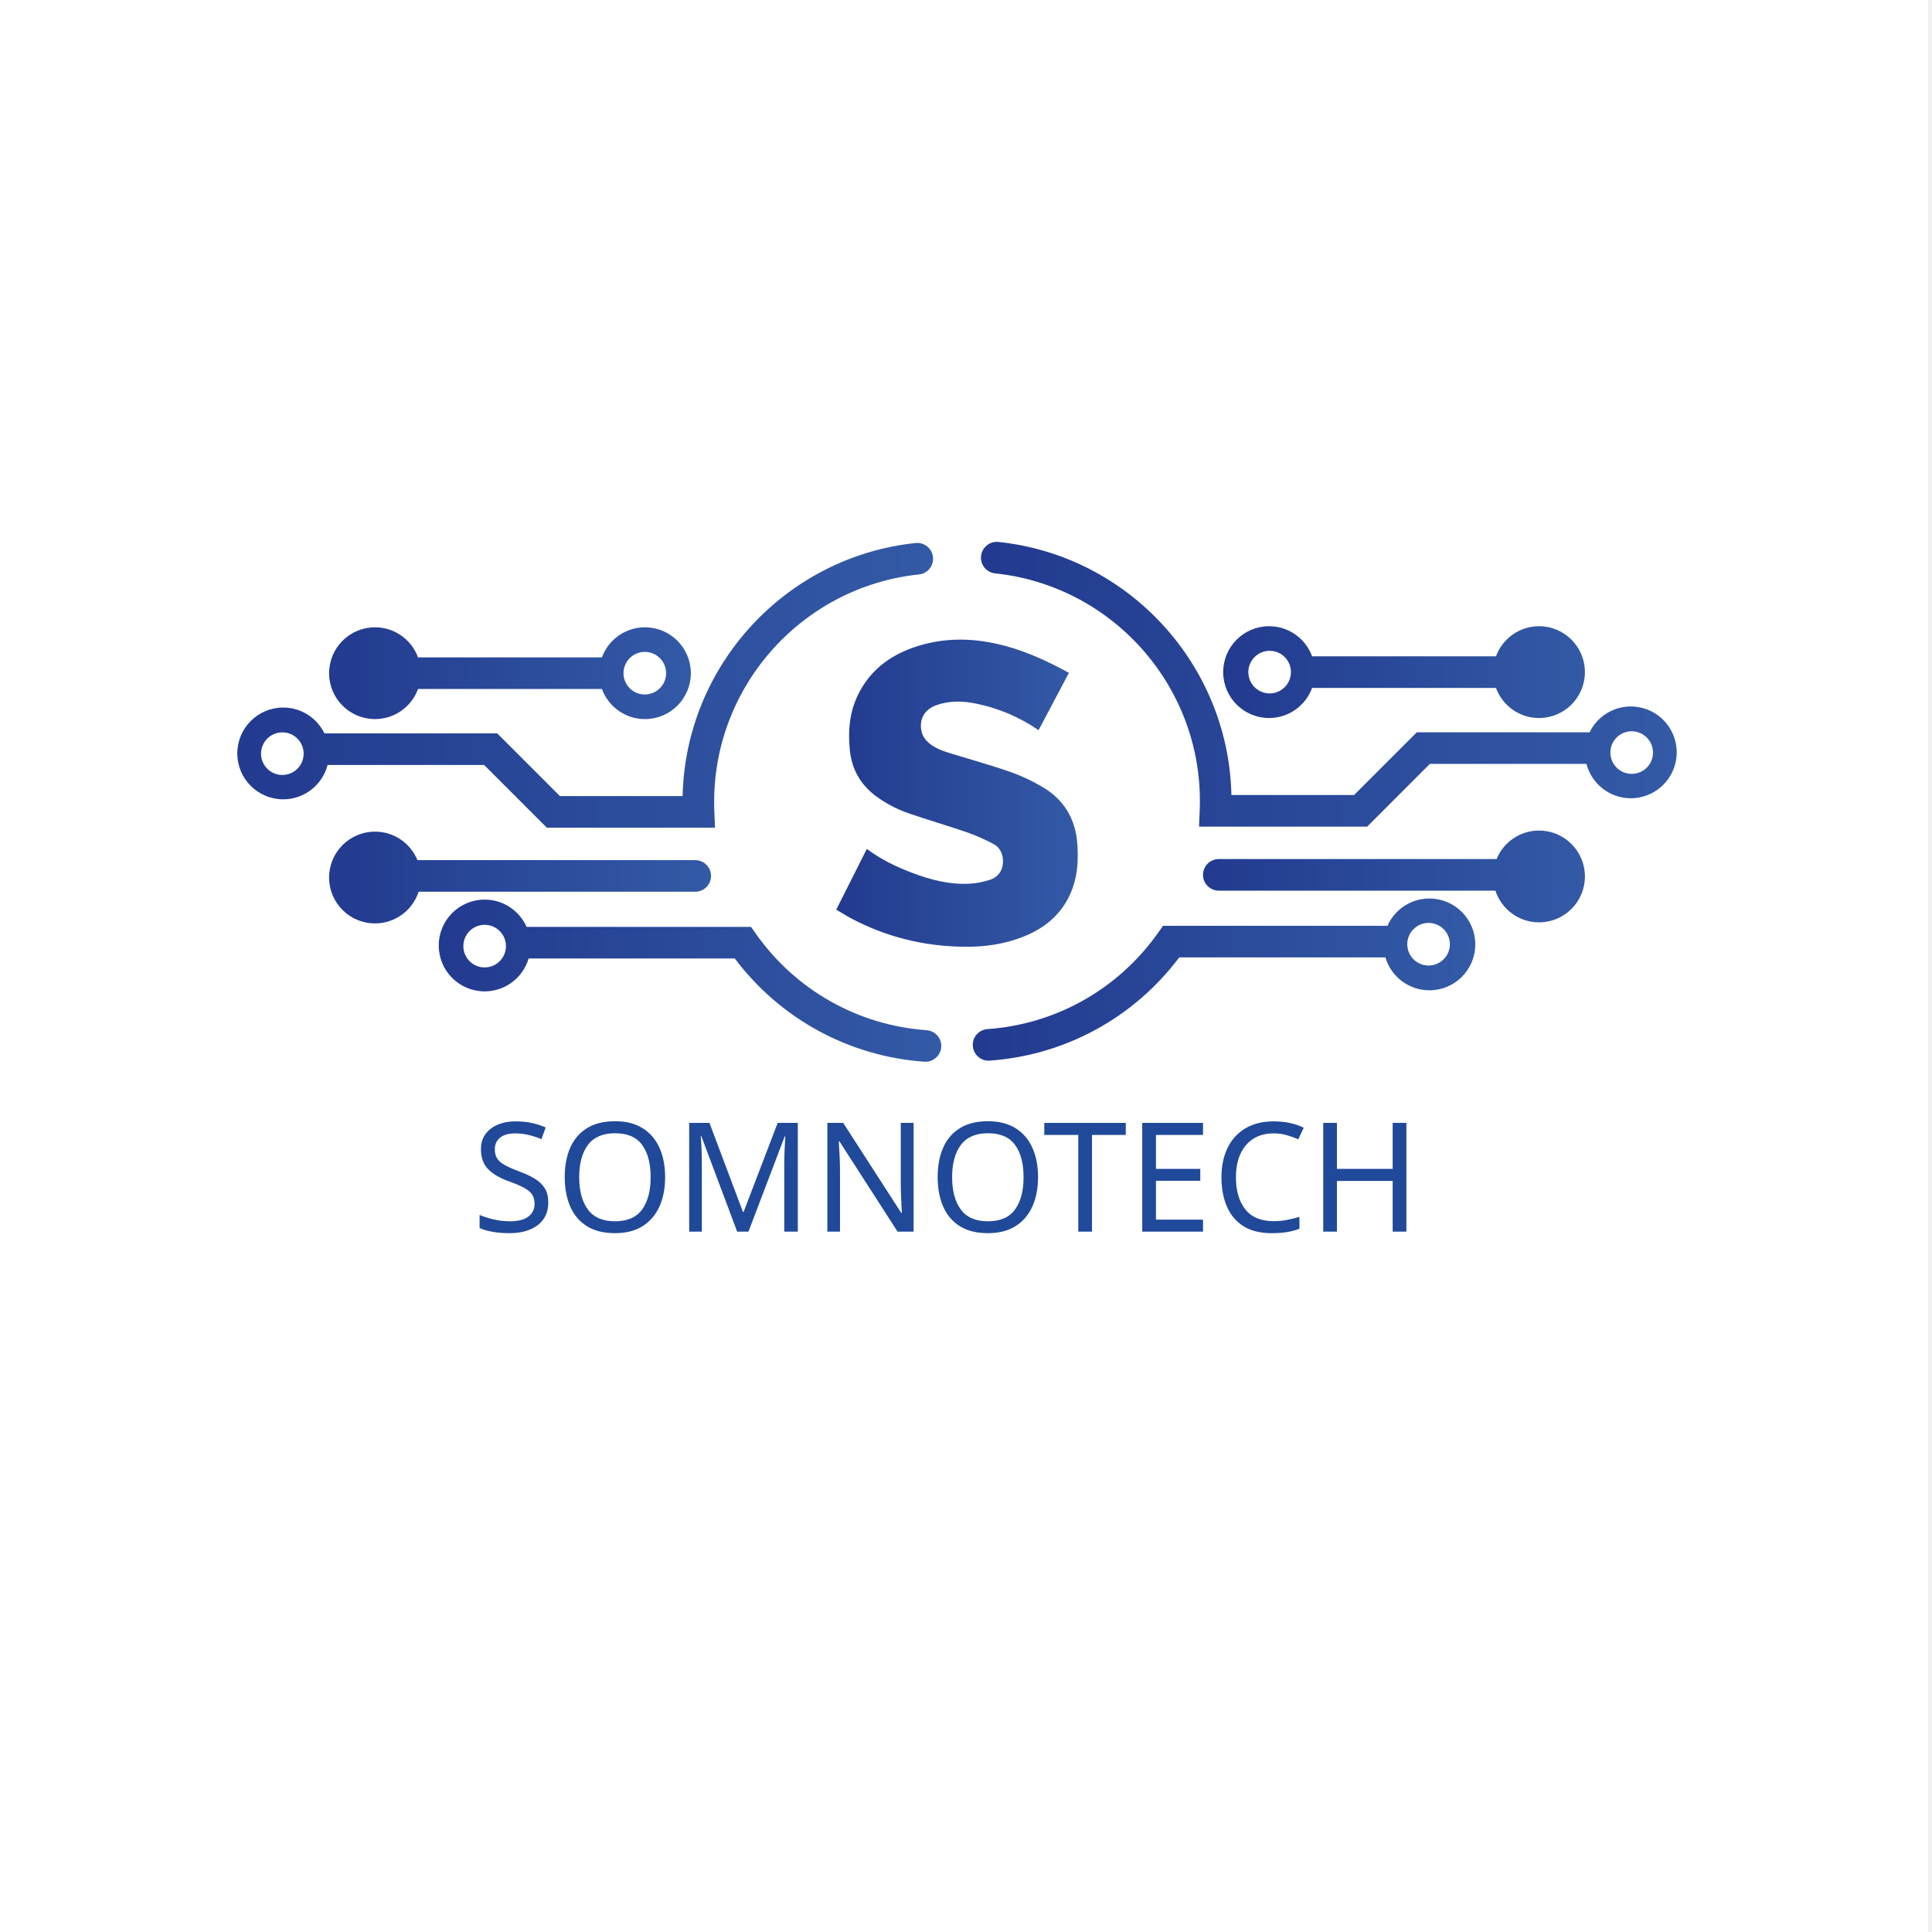
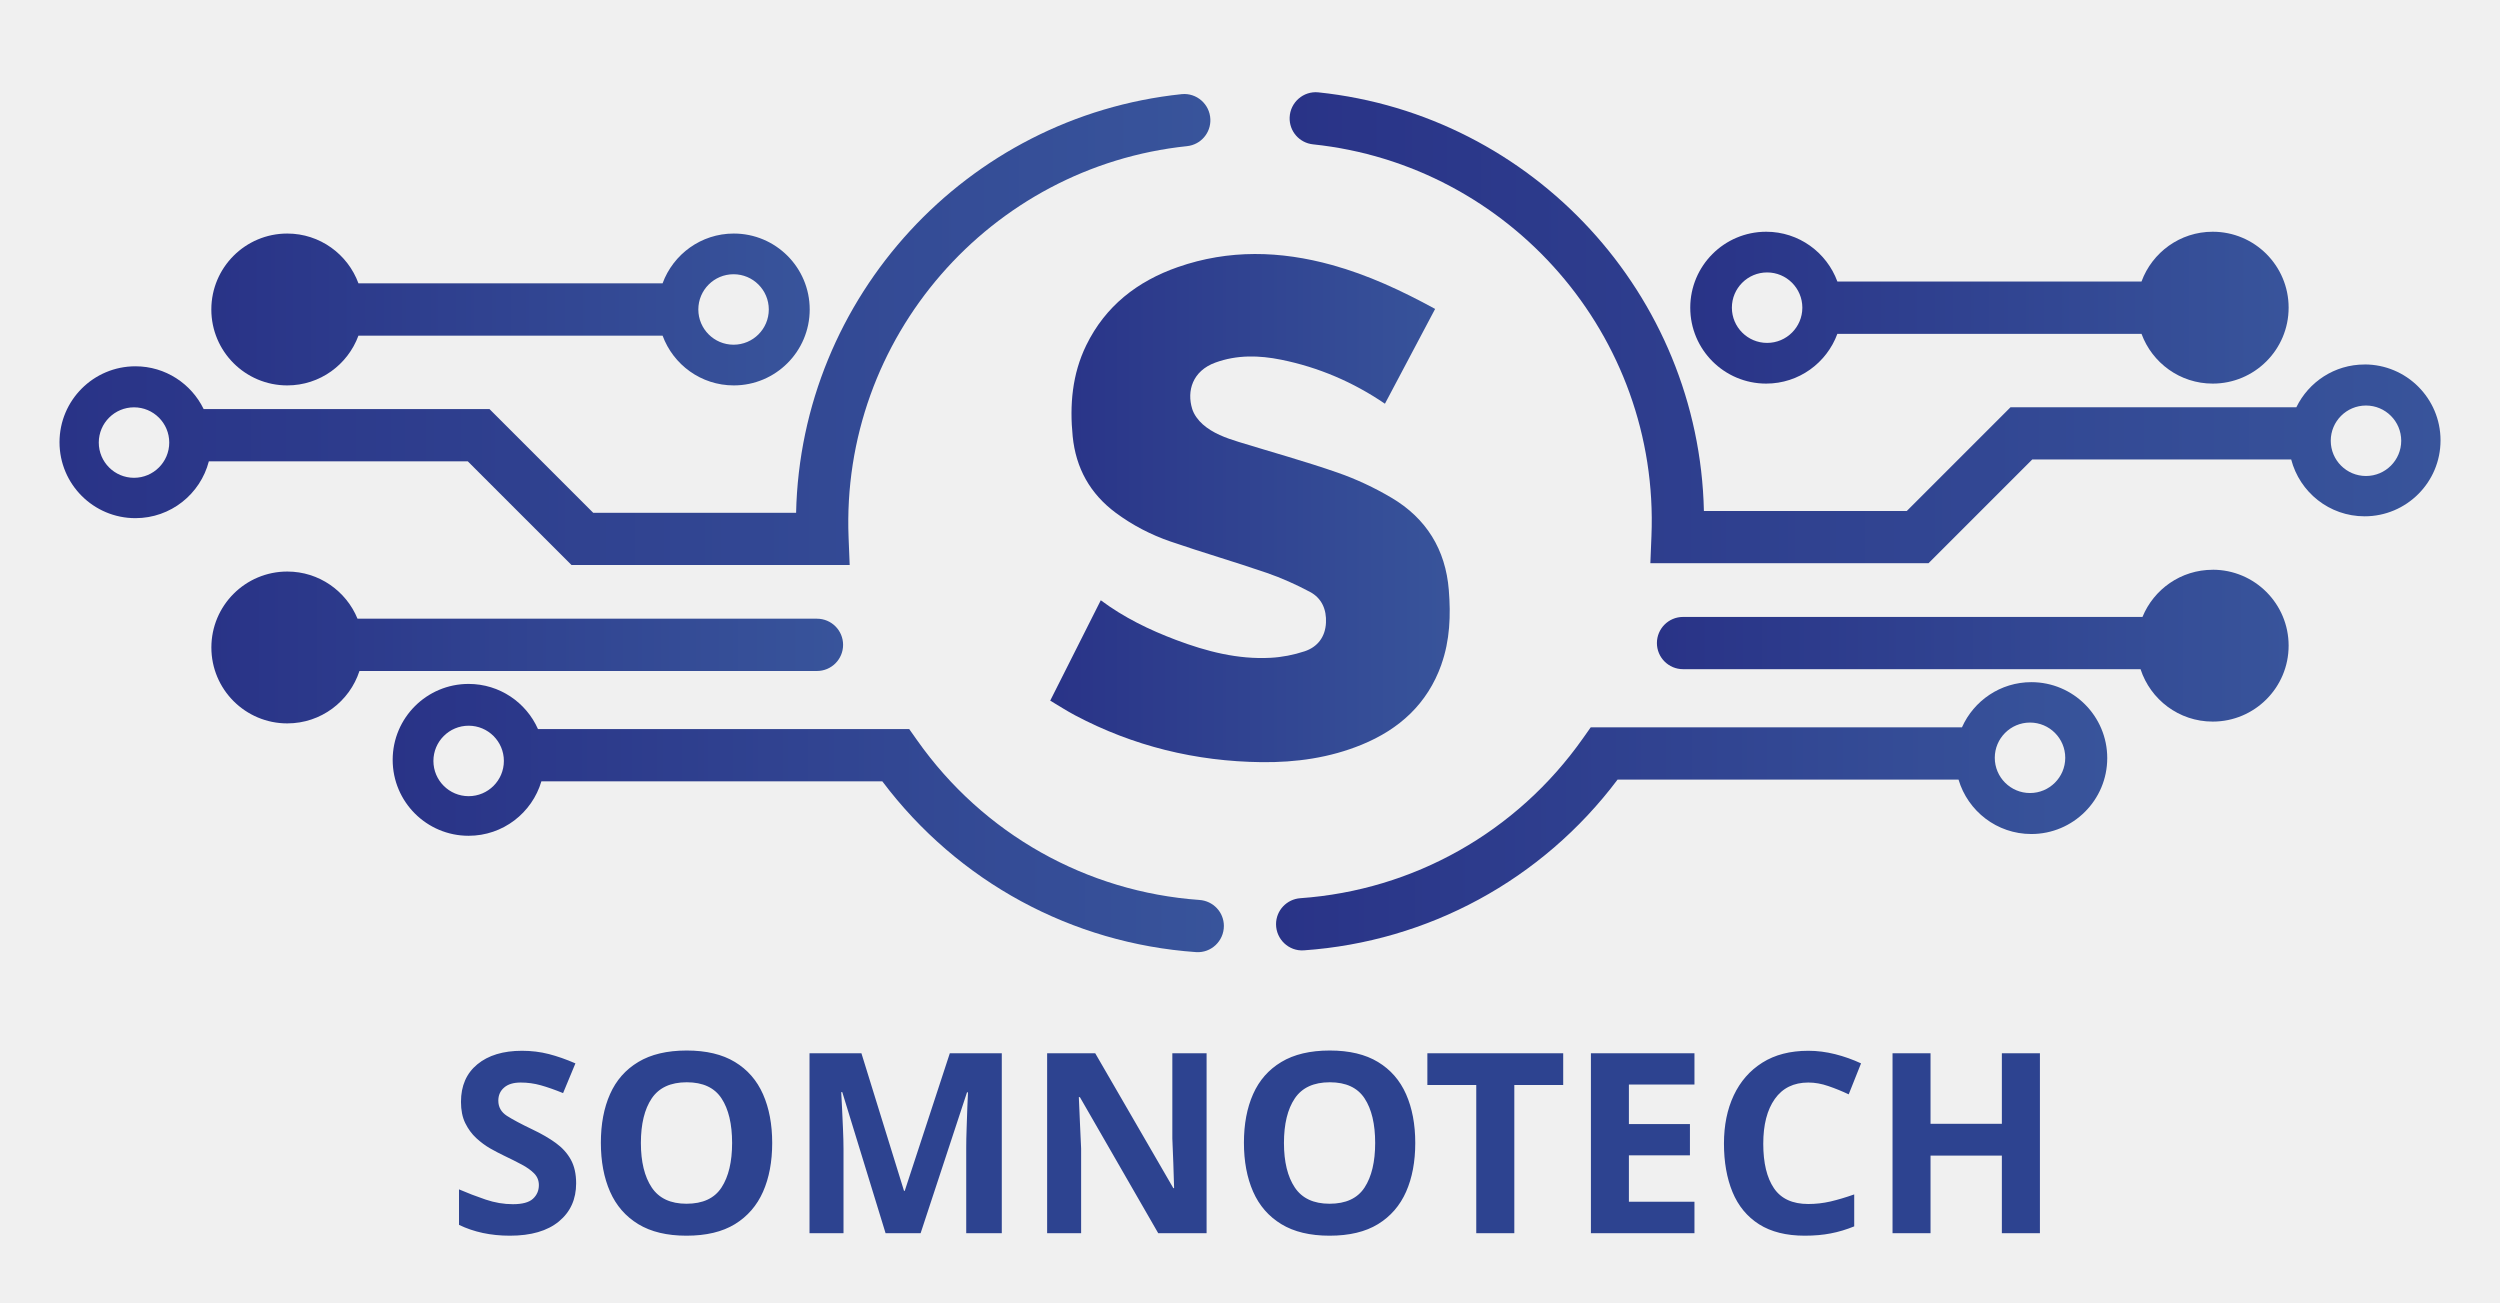
- <svg xmlns="http://www.w3.org/2000/svg" version="1.1" x="0px" y="0px" viewBox="0 0 2400 2400" style="enable-background:new 0 0 2400 2400;" xml:space="preserve">
-   <style type="text/css">
- 	.st0{fill:#FFFFFF;}
- 	.st1{fill:url(#SVGID_1_);}
- 	.st2{fill:url(#SVGID_2_);}
- 	.st3{fill:url(#SVGID_3_);}
- 	.st4{fill:url(#SVGID_4_);}
- 	.st5{fill:url(#SVGID_5_);}
- 	.st6{fill:url(#SVGID_6_);}
- 	.st7{fill:url(#SVGID_7_);}
- 	.st8{fill:url(#SVGID_8_);}
- 	.st9{fill:url(#SVGID_9_);}
- 	.st10{fill:#20499A;}
- 	.st11{font-family:'Raleway-Black';}
- 	.st12{font-size:189.238px;}
- </style>
-   <g id="Capa_2">
-     <rect x="-4.84" class="st0" width="2400" height="2400" />
-   </g>
-   <g id="Capa_1">
-     <g>
-       <linearGradient id="SVGID_1_" gradientUnits="userSpaceOnUse" x1="1208.396" y1="1216.878" x2="1832.651" y2="1216.878">
-         <stop offset="0" style="stop-color:#223A8F" />
-         <stop offset="1" style="stop-color:#335AA6" />
-       </linearGradient>
-       <path class="st1" d="M1775.64,1116.16c-23.25,0-43.22,13.94-52.09,33.9h-278.75c-0.04,0.02-0.07,0.04-0.1,0.05l-5.83,8.27    c-49.74,70.59-127.47,114-212.13,120c-10.31,0.73-18.33,9.19-18.33,19.53c0,11.33,9.58,20.43,20.88,19.64    c93.14-6.5,178.8-52.71,235.58-128.18c0.03-0.02,0.06-0.03,0.1-0.05h256.02c6.97,23.62,28.78,40.87,54.66,40.87    c31.49,0,57.01-25.53,57.01-57.01C1832.65,1141.69,1807.13,1116.16,1775.64,1116.16z M1774.63,1199.42    c-14.61,0-26.46-11.85-26.46-26.46c0-14.61,11.85-26.46,26.46-26.46s26.46,11.85,26.46,26.46    C1801.09,1187.58,1789.24,1199.42,1774.63,1199.42z" />
-       <linearGradient id="SVGID_2_" gradientUnits="userSpaceOnUse" x1="1494.407" y1="1088.756" x2="1968.85" y2="1088.756">
-         <stop offset="0" style="stop-color:#223A8F" />
-         <stop offset="1" style="stop-color:#335AA6" />
-       </linearGradient>
-       <path class="st2" d="M1911.84,1031.74c-23.83,0-44.23,14.64-52.74,35.4h-345.06c-10.84,0-19.63,8.79-19.63,19.63    c0,10.84,8.79,19.63,19.63,19.63h343.61c7.43,22.84,28.87,39.37,54.19,39.37c31.49,0,57.01-25.53,57.01-57.01    C1968.85,1057.27,1943.32,1031.74,1911.84,1031.74z" />
-       <linearGradient id="SVGID_3_" gradientUnits="userSpaceOnUse" x1="1218.582" y1="849.972" x2="2082.877" y2="849.972">
-         <stop offset="0" style="stop-color:#223A8F" />
-         <stop offset="1" style="stop-color:#335AA6" />
-       </linearGradient>
-       <path class="st3" d="M2025.86,877.59c-22.54,0-41.97,13.11-51.22,32.1h-214.65l-77.9,77.9h-152.37    c-3.58-162.28-128.14-297.5-289.54-314.38c-11.24-1.17-21.12,7.51-21.58,18.8c-0.42,10.32,7.25,19.17,17.52,20.25    c147.7,15.47,260.28,143.73,254.19,294.17l-0.83,20.42h208.88l77.9-77.9h194.48c6.37,24.53,28.6,42.67,55.12,42.67    c31.49,0,57.01-25.52,57.01-57.01C2082.88,903.11,2057.35,877.59,2025.86,877.59z M2026.94,961.33    c-14.61,0-26.46-11.85-26.46-26.46c0-14.62,11.85-26.46,26.46-26.46s26.46,11.85,26.46,26.46    C2053.41,949.49,2041.56,961.33,2026.94,961.33z" />
-       <linearGradient id="SVGID_4_" gradientUnits="userSpaceOnUse" x1="1519.478" y1="834.923" x2="1968.85" y2="834.923">
-         <stop offset="0" style="stop-color:#223A8F" />
-         <stop offset="1" style="stop-color:#335AA6" />
-       </linearGradient>
-       <path class="st4" d="M1576.49,891.94c24.58,0,45.46-15.58,53.47-37.38h228.4c8.01,21.8,28.89,37.38,53.47,37.38    c31.49,0,57.01-25.53,57.01-57.01c0-31.49-25.53-57.01-57.01-57.01c-24.58,0-45.46,15.58-53.47,37.39h-228.4    c-8.01-21.8-28.89-37.39-53.47-37.39c-31.49,0-57.01,25.53-57.01,57.01C1519.48,866.41,1545,891.94,1576.49,891.94z     M1577.18,808.46c14.62,0,26.46,11.85,26.46,26.46c0,14.61-11.85,26.46-26.46,26.46c-14.61,0-26.46-11.85-26.46-26.46    C1550.72,820.31,1562.57,808.46,1577.18,808.46z" />
-       <linearGradient id="SVGID_5_" gradientUnits="userSpaceOnUse" x1="545.024" y1="1218.221" x2="1169.279" y2="1218.221">
-         <stop offset="0" style="stop-color:#223A8F" />
-         <stop offset="1" style="stop-color:#335AA6" />
-       </linearGradient>
-       <path class="st5" d="M1150.95,1279.73c-84.67-5.99-162.4-49.4-212.13-120l-5.83-8.27c-0.04-0.02-0.07-0.03-0.1-0.05H654.13    c-8.87-19.96-28.84-33.9-52.09-33.9c-31.49,0-57.01,25.52-57.01,57.01c0,31.49,25.53,57.01,57.01,57.01    c25.87,0,47.69-17.25,54.66-40.87h256.02c0.04,0.02,0.07,0.03,0.1,0.05c56.79,75.46,142.45,121.68,235.58,128.18    c11.3,0.79,20.88-8.31,20.88-19.64C1169.28,1288.92,1161.25,1280.45,1150.95,1279.73z M602.05,1201.77    c-14.61,0-26.46-11.85-26.46-26.46c0-14.62,11.85-26.46,26.46-26.46c14.61,0,26.46,11.85,26.46,26.46    C628.51,1189.92,616.66,1201.77,602.05,1201.77z" />
-       <linearGradient id="SVGID_6_" gradientUnits="userSpaceOnUse" x1="408.825" y1="1090.098" x2="883.269" y2="1090.098">
-         <stop offset="0" style="stop-color:#223A8F" />
-         <stop offset="1" style="stop-color:#335AA6" />
-       </linearGradient>
-       <path class="st6" d="M883.27,1088.12c0-10.84-8.79-19.63-19.63-19.63H518.58c-8.52-20.77-28.91-35.4-52.75-35.4    c-31.49,0-57.01,25.53-57.01,57.01c0,31.49,25.53,57.01,57.01,57.01c25.32,0,46.76-16.52,54.2-39.37h343.61    C874.48,1107.74,883.27,1098.96,883.27,1088.12z" />
-       <linearGradient id="SVGID_7_" gradientUnits="userSpaceOnUse" x1="294.798" y1="851.315" x2="1159.093" y2="851.315">
-         <stop offset="0" style="stop-color:#223A8F" />
-         <stop offset="1" style="stop-color:#335AA6" />
-       </linearGradient>
-       <path class="st7" d="M679.32,1028.19H888.2l-0.83-20.42c-6.1-150.44,106.48-278.7,254.19-294.17    c10.27-1.08,17.94-9.93,17.52-20.25c-0.46-11.29-10.34-19.98-21.58-18.8c-161.41,16.88-285.97,152.1-289.54,314.38H695.58    l-77.9-77.9H403.03c-9.25-18.98-28.68-32.1-51.22-32.1c-31.49,0-57.01,25.53-57.01,57.01c0,31.49,25.53,57.01,57.01,57.01    c26.52,0,48.75-18.14,55.12-42.67h194.49L679.32,1028.19z M350.73,962.68c-14.61,0-26.46-11.85-26.46-26.46    s11.85-26.46,26.46-26.46s26.46,11.85,26.46,26.46S365.35,962.68,350.73,962.68z" />
-       <linearGradient id="SVGID_8_" gradientUnits="userSpaceOnUse" x1="408.825" y1="836.265" x2="858.196" y2="836.265">
-         <stop offset="0" style="stop-color:#223A8F" />
-         <stop offset="1" style="stop-color:#335AA6" />
-       </linearGradient>
-       <path class="st8" d="M465.84,893.28c24.58,0,45.46-15.58,53.47-37.38h228.4c8.01,21.8,28.89,37.38,53.47,37.38    c31.49,0,57.01-25.53,57.01-57.01c0-31.49-25.53-57.01-57.01-57.01c-24.58,0-45.46,15.58-53.47,37.39h-228.4    c-8.01-21.8-28.89-37.39-53.47-37.39c-31.49,0-57.01,25.53-57.01,57.01C408.82,867.75,434.35,893.28,465.84,893.28z M800.99,809.8    c14.61,0,26.46,11.85,26.46,26.46c0,14.61-11.85,26.46-26.46,26.46c-14.61,0-26.46-11.85-26.46-26.46    C774.53,821.65,786.38,809.8,800.99,809.8z" />
-       <linearGradient id="SVGID_9_" gradientUnits="userSpaceOnUse" x1="1038.834" y1="985.348" x2="1338.841" y2="985.348">
-         <stop offset="0" style="stop-color:#223A8F" />
-         <stop offset="1" style="stop-color:#335AA6" />
-       </linearGradient>
-       <path class="st9" d="M1332.57,1102.84c6.43-18.11,7.1-36.91,5.59-55.85c-2.44-30.48-16.95-53.89-43.06-69.34    c-12.73-7.53-26.39-13.98-40.36-18.84c-24.52-8.54-49.6-15.44-74.43-23.11c-9.67-2.98-19.28-6.43-26.95-13.19    c-3.45-3.04-6.62-7.33-7.95-11.65c-4.11-13.34,0.11-28.44,17.46-34.75c16.18-5.88,32.84-5.48,49.32-2.15    c28.12,5.68,54.07,16.79,77.97,33.05c12.49-23.6,25.03-47.28,37.68-71.2c-25.03-13.68-50.36-25.52-77.55-33.03    c-38.69-10.68-77.3-11.77-115.59,1.57c-30.46,10.62-54.47,29.25-68.84,58.72c-10.57,21.66-12.57,44.81-10.19,68.48    c2.39,23.83,13.07,43.03,32.36,57.36c12.54,9.32,26.33,16.45,40.99,21.5c24,8.27,48.42,15.33,72.42,23.6    c11.11,3.83,21.94,8.75,32.34,14.23c8.88,4.67,12.61,13.25,12.12,23.2c-0.52,10.58-6.26,18.21-16.03,21.44    c-8.2,2.71-16.99,4.44-25.61,4.9c-24.65,1.31-48.09-4.8-70.95-13.42c-19.96-7.53-39.04-16.79-56.51-29.82    c-12.66,25.14-25.18,50-37.97,75.38c6.36,3.77,12.34,7.67,18.63,10.99c43.81,23.2,90.67,34.63,140.12,35.2    c25.75,0.3,51.03-3.25,75.07-13.08C1301.06,1151.43,1322.12,1132.3,1332.57,1102.84z" />
+ <svg xmlns="http://www.w3.org/2000/svg" xmlns:xlink="http://www.w3.org/1999/xlink" version="1.1" viewBox="0 0 595.28 310.11">
+   <defs>
+     <style>
+       .cls-1 {
+         fill: url(#Degradado_sin_nombre_25-7);
+       }
+ 
+       .cls-2 {
+         fill: #2d4390;
+         font-family: Raleway-Black, Raleway;
+         font-size: 60px;
+         font-weight: 800;
+       }
+ 
+       .cls-3 {
+         fill: url(#Degradado_sin_nombre_25-5);
+       }
+ 
+       .cls-4 {
+         fill: url(#Degradado_sin_nombre_25-4);
+       }
+ 
+       .cls-5 {
+         fill: url(#Degradado_sin_nombre_25);
+       }
+ 
+       .cls-6 {
+         fill: url(#Degradado_sin_nombre_25-6);
+       }
+ 
+       .cls-7 {
+         fill: url(#Degradado_sin_nombre_25-9);
+       }
+ 
+       .cls-8 {
+         fill: url(#Degradado_sin_nombre_25-2);
+       }
+ 
+       .cls-9 {
+         fill: url(#Degradado_sin_nombre_25-3);
+       }
+ 
+       .cls-10 {
+         fill: url(#Degradado_sin_nombre_25-8);
+       }
+     </style>
+     <linearGradient id="Degradado_sin_nombre_25" data-name="Degradado sin nombre 25" x1="303.84" y1="194.37" x2="501.77" y2="194.37" gradientUnits="userSpaceOnUse">
+       <stop offset="0" stop-color="#293387" />
+       <stop offset="1" stop-color="#38549b" />
+     </linearGradient>
+     <linearGradient id="Degradado_sin_nombre_25-2" data-name="Degradado sin nombre 25" x1="394.52" y1="153.74" x2="544.95" y2="153.74" xlink:href="#Degradado_sin_nombre_25" />
+     <linearGradient id="Degradado_sin_nombre_25-3" data-name="Degradado sin nombre 25" x1="307.07" y1="78.04" x2="581.1" y2="78.04" xlink:href="#Degradado_sin_nombre_25" />
+     <linearGradient id="Degradado_sin_nombre_25-4" data-name="Degradado sin nombre 25" x1="402.47" y1="73.26" x2="544.95" y2="73.26" xlink:href="#Degradado_sin_nombre_25" />
+     <linearGradient id="Degradado_sin_nombre_25-5" data-name="Degradado sin nombre 25" x1="93.51" y1="194.79" x2="291.44" y2="194.79" xlink:href="#Degradado_sin_nombre_25" />
+     <linearGradient id="Degradado_sin_nombre_25-6" data-name="Degradado sin nombre 25" x1="50.33" y1="154.17" x2="200.75" y2="154.17" xlink:href="#Degradado_sin_nombre_25" />
+     <linearGradient id="Degradado_sin_nombre_25-7" data-name="Degradado sin nombre 25" x1="14.17" y1="78.46" x2="288.21" y2="78.46" xlink:href="#Degradado_sin_nombre_25" />
+     <linearGradient id="Degradado_sin_nombre_25-8" data-name="Degradado sin nombre 25" x1="50.33" y1="73.69" x2="192.8" y2="73.69" xlink:href="#Degradado_sin_nombre_25" />
+     <linearGradient id="Degradado_sin_nombre_25-9" data-name="Degradado sin nombre 25" x1="250.08" y1="120.96" x2="345.2" y2="120.96" xlink:href="#Degradado_sin_nombre_25" />
+   </defs>
+   <g>
+     <g id="Capa_1">
      <g>
-         <text transform="matrix(1 0 0 1 586.0959 1530.001)" class="st10 st11 st12">SOMNOTECH</text>
+         <path class="cls-5" d="M483.69,162.43c-7.37,0-13.7,4.42-16.52,10.75h-88.38s-.02.01-.03.02l-1.85,2.62c-15.77,22.38-40.41,36.15-67.26,38.05-3.27.23-5.81,2.92-5.81,6.19,0,3.59,3.04,6.48,6.62,6.23,29.53-2.06,56.69-16.71,74.69-40.64.01,0,.02-.01.03-.02h81.17c2.21,7.49,9.13,12.96,17.33,12.96,9.98,0,18.08-8.09,18.08-18.08s-8.09-18.08-18.08-18.08ZM483.37,188.83c-4.63,0-8.39-3.76-8.39-8.39s3.76-8.39,8.39-8.39,8.39,3.76,8.39,8.39-3.76,8.39-8.39,8.39Z" />
+         <path class="cls-8" d="M526.87,135.67c-7.56,0-14.02,4.64-16.72,11.23h-109.4c-3.44,0-6.22,2.79-6.22,6.22s2.79,6.22,6.22,6.22h108.94c2.36,7.24,9.15,12.48,17.18,12.48,9.98,0,18.08-8.09,18.08-18.08s-8.09-18.08-18.08-18.08Z" />
+         <path class="cls-9" d="M563.03,86.79c-7.15,0-13.31,4.16-16.24,10.18h-68.06l-24.7,24.7h-48.31c-1.13-51.45-40.63-94.33-91.8-99.68-3.56-.37-6.7,2.38-6.84,5.96-.13,3.27,2.3,6.08,5.56,6.42,46.83,4.91,82.53,45.57,80.59,93.27l-.26,6.47h66.23l24.7-24.7h61.66c2.02,7.78,9.07,13.53,17.48,13.53,9.98,0,18.08-8.09,18.08-18.08s-8.09-18.08-18.08-18.08ZM563.37,113.34c-4.63,0-8.39-3.76-8.39-8.39s3.76-8.39,8.39-8.39,8.39,3.76,8.39,8.39-3.76,8.39-8.39,8.39Z" />
+         <path class="cls-4" d="M420.55,91.34c7.79,0,14.41-4.94,16.95-11.85h72.42c2.54,6.91,9.16,11.85,16.95,11.85,9.98,0,18.08-8.09,18.08-18.08s-8.09-18.08-18.08-18.08c-7.79,0-14.41,4.94-16.95,11.85h-72.42c-2.54-6.91-9.16-11.85-16.95-11.85-9.98,0-18.08,8.09-18.08,18.08s8.09,18.08,18.08,18.08ZM420.77,64.87c4.63,0,8.39,3.76,8.39,8.39s-3.76,8.39-8.39,8.39-8.39-3.76-8.39-8.39,3.76-8.39,8.39-8.39Z" />
+         <path class="cls-3" d="M285.62,214.29c-26.85-1.9-51.49-15.66-67.26-38.05l-1.85-2.62s-.02-.01-.03-.02h-88.38c-2.81-6.33-9.14-10.75-16.52-10.75-9.98,0-18.08,8.09-18.08,18.08s8.09,18.08,18.08,18.08c8.2,0,15.12-5.47,17.33-12.96h81.17s.02.01.03.02c18.01,23.93,45.16,38.58,74.69,40.64,3.58.25,6.62-2.63,6.62-6.23,0-3.28-2.54-5.96-5.81-6.19ZM111.59,189.58c-4.63,0-8.39-3.76-8.39-8.39s3.76-8.39,8.39-8.39,8.39,3.76,8.39,8.39-3.76,8.39-8.39,8.39Z" />
+         <path class="cls-6" d="M200.75,153.54c0-3.44-2.79-6.22-6.22-6.22h-109.4c-2.7-6.58-9.17-11.23-16.72-11.23-9.98,0-18.08,8.09-18.08,18.08s8.09,18.08,18.08,18.08c8.03,0,14.83-5.24,17.18-12.48h108.94c3.44,0,6.22-2.79,6.22-6.22Z" />
+         <path class="cls-1" d="M136.09,134.54h66.23l-.26-6.47c-1.93-47.7,33.76-88.36,80.59-93.27,3.26-.34,5.69-3.15,5.55-6.42-.14-3.58-3.28-6.33-6.84-5.96-51.18,5.35-90.67,48.22-91.8,99.68h-48.31l-24.7-24.7H48.49c-2.93-6.02-9.09-10.18-16.24-10.18-9.98,0-18.08,8.09-18.08,18.08s8.09,18.08,18.08,18.08c8.41,0,15.46-5.75,17.48-13.53h61.66l24.7,24.7ZM31.91,113.77c-4.63,0-8.39-3.76-8.39-8.39s3.76-8.39,8.39-8.39,8.39,3.76,8.39,8.39-3.76,8.39-8.39,8.39Z" />
+         <path class="cls-10" d="M68.4,91.77c7.79,0,14.41-4.94,16.95-11.85h72.42c2.54,6.91,9.16,11.85,16.95,11.85,9.98,0,18.08-8.09,18.08-18.08s-8.09-18.08-18.08-18.08c-7.79,0-14.41,4.94-16.95,11.85h-72.42c-2.54-6.91-9.16-11.85-16.95-11.85-9.98,0-18.08,8.09-18.08,18.08s8.09,18.08,18.08,18.08ZM174.67,65.3c4.63,0,8.39,3.76,8.39,8.39s-3.76,8.39-8.39,8.39-8.39-3.76-8.39-8.39,3.76-8.39,8.39-8.39Z" />
+         <path class="cls-7" d="M343.21,158.21c2.04-5.74,2.25-11.7,1.77-17.71-.77-9.66-5.38-17.09-13.65-21.98-4.04-2.39-8.37-4.43-12.8-5.97-7.77-2.71-15.73-4.9-23.6-7.33-3.07-.95-6.11-2.04-8.54-4.18-1.09-.96-2.1-2.32-2.52-3.69-1.3-4.23.04-9.02,5.54-11.02,5.13-1.87,10.41-1.74,15.64-.68,8.91,1.8,17.14,5.32,24.72,10.48,3.96-7.48,7.93-14.99,11.95-22.57-7.94-4.34-15.97-8.09-24.59-10.47-12.27-3.39-24.51-3.73-36.65.5-9.66,3.37-17.27,9.27-21.83,18.62-3.35,6.87-3.98,14.21-3.23,21.71.76,7.56,4.14,13.64,10.26,18.19,3.98,2.95,8.35,5.22,13,6.82,7.61,2.62,15.35,4.86,22.96,7.48,3.52,1.21,6.96,2.77,10.25,4.51,2.82,1.48,4,4.2,3.84,7.36-.16,3.36-1.98,5.77-5.08,6.8-2.6.86-5.39,1.41-8.12,1.55-7.81.42-15.25-1.52-22.5-4.25-6.33-2.39-12.38-5.32-17.92-9.45-4.01,7.97-7.99,15.85-12.04,23.9,2.02,1.2,3.91,2.43,5.91,3.49,13.89,7.36,28.75,10.98,44.43,11.16,8.16.09,16.18-1.03,23.8-4.15,9-3.68,15.68-9.75,19-19.08Z" />
+         <text class="cls-2" transform="translate(106.53 293.64)">
+           <tspan x="0" y="0">SOMNOTECH</tspan>
+         </text>
      </g>
    </g>
  </g>
</svg>
